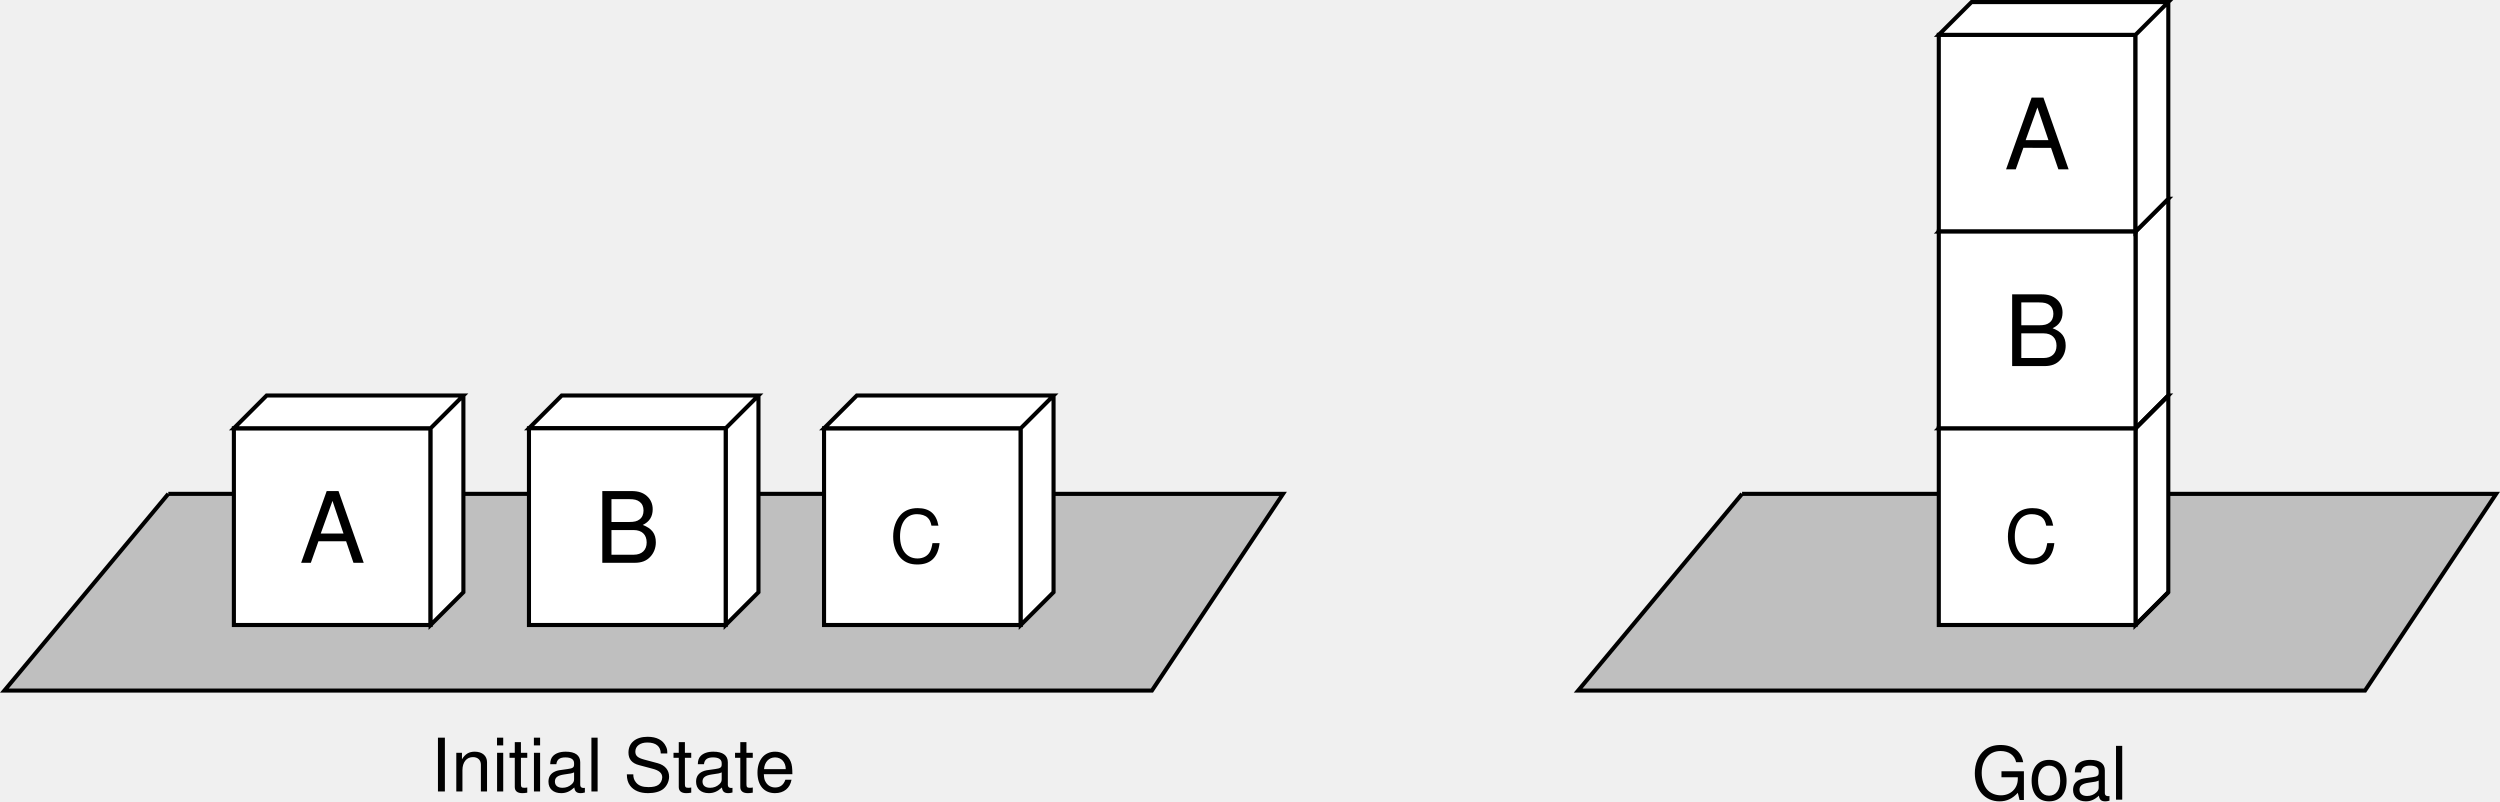
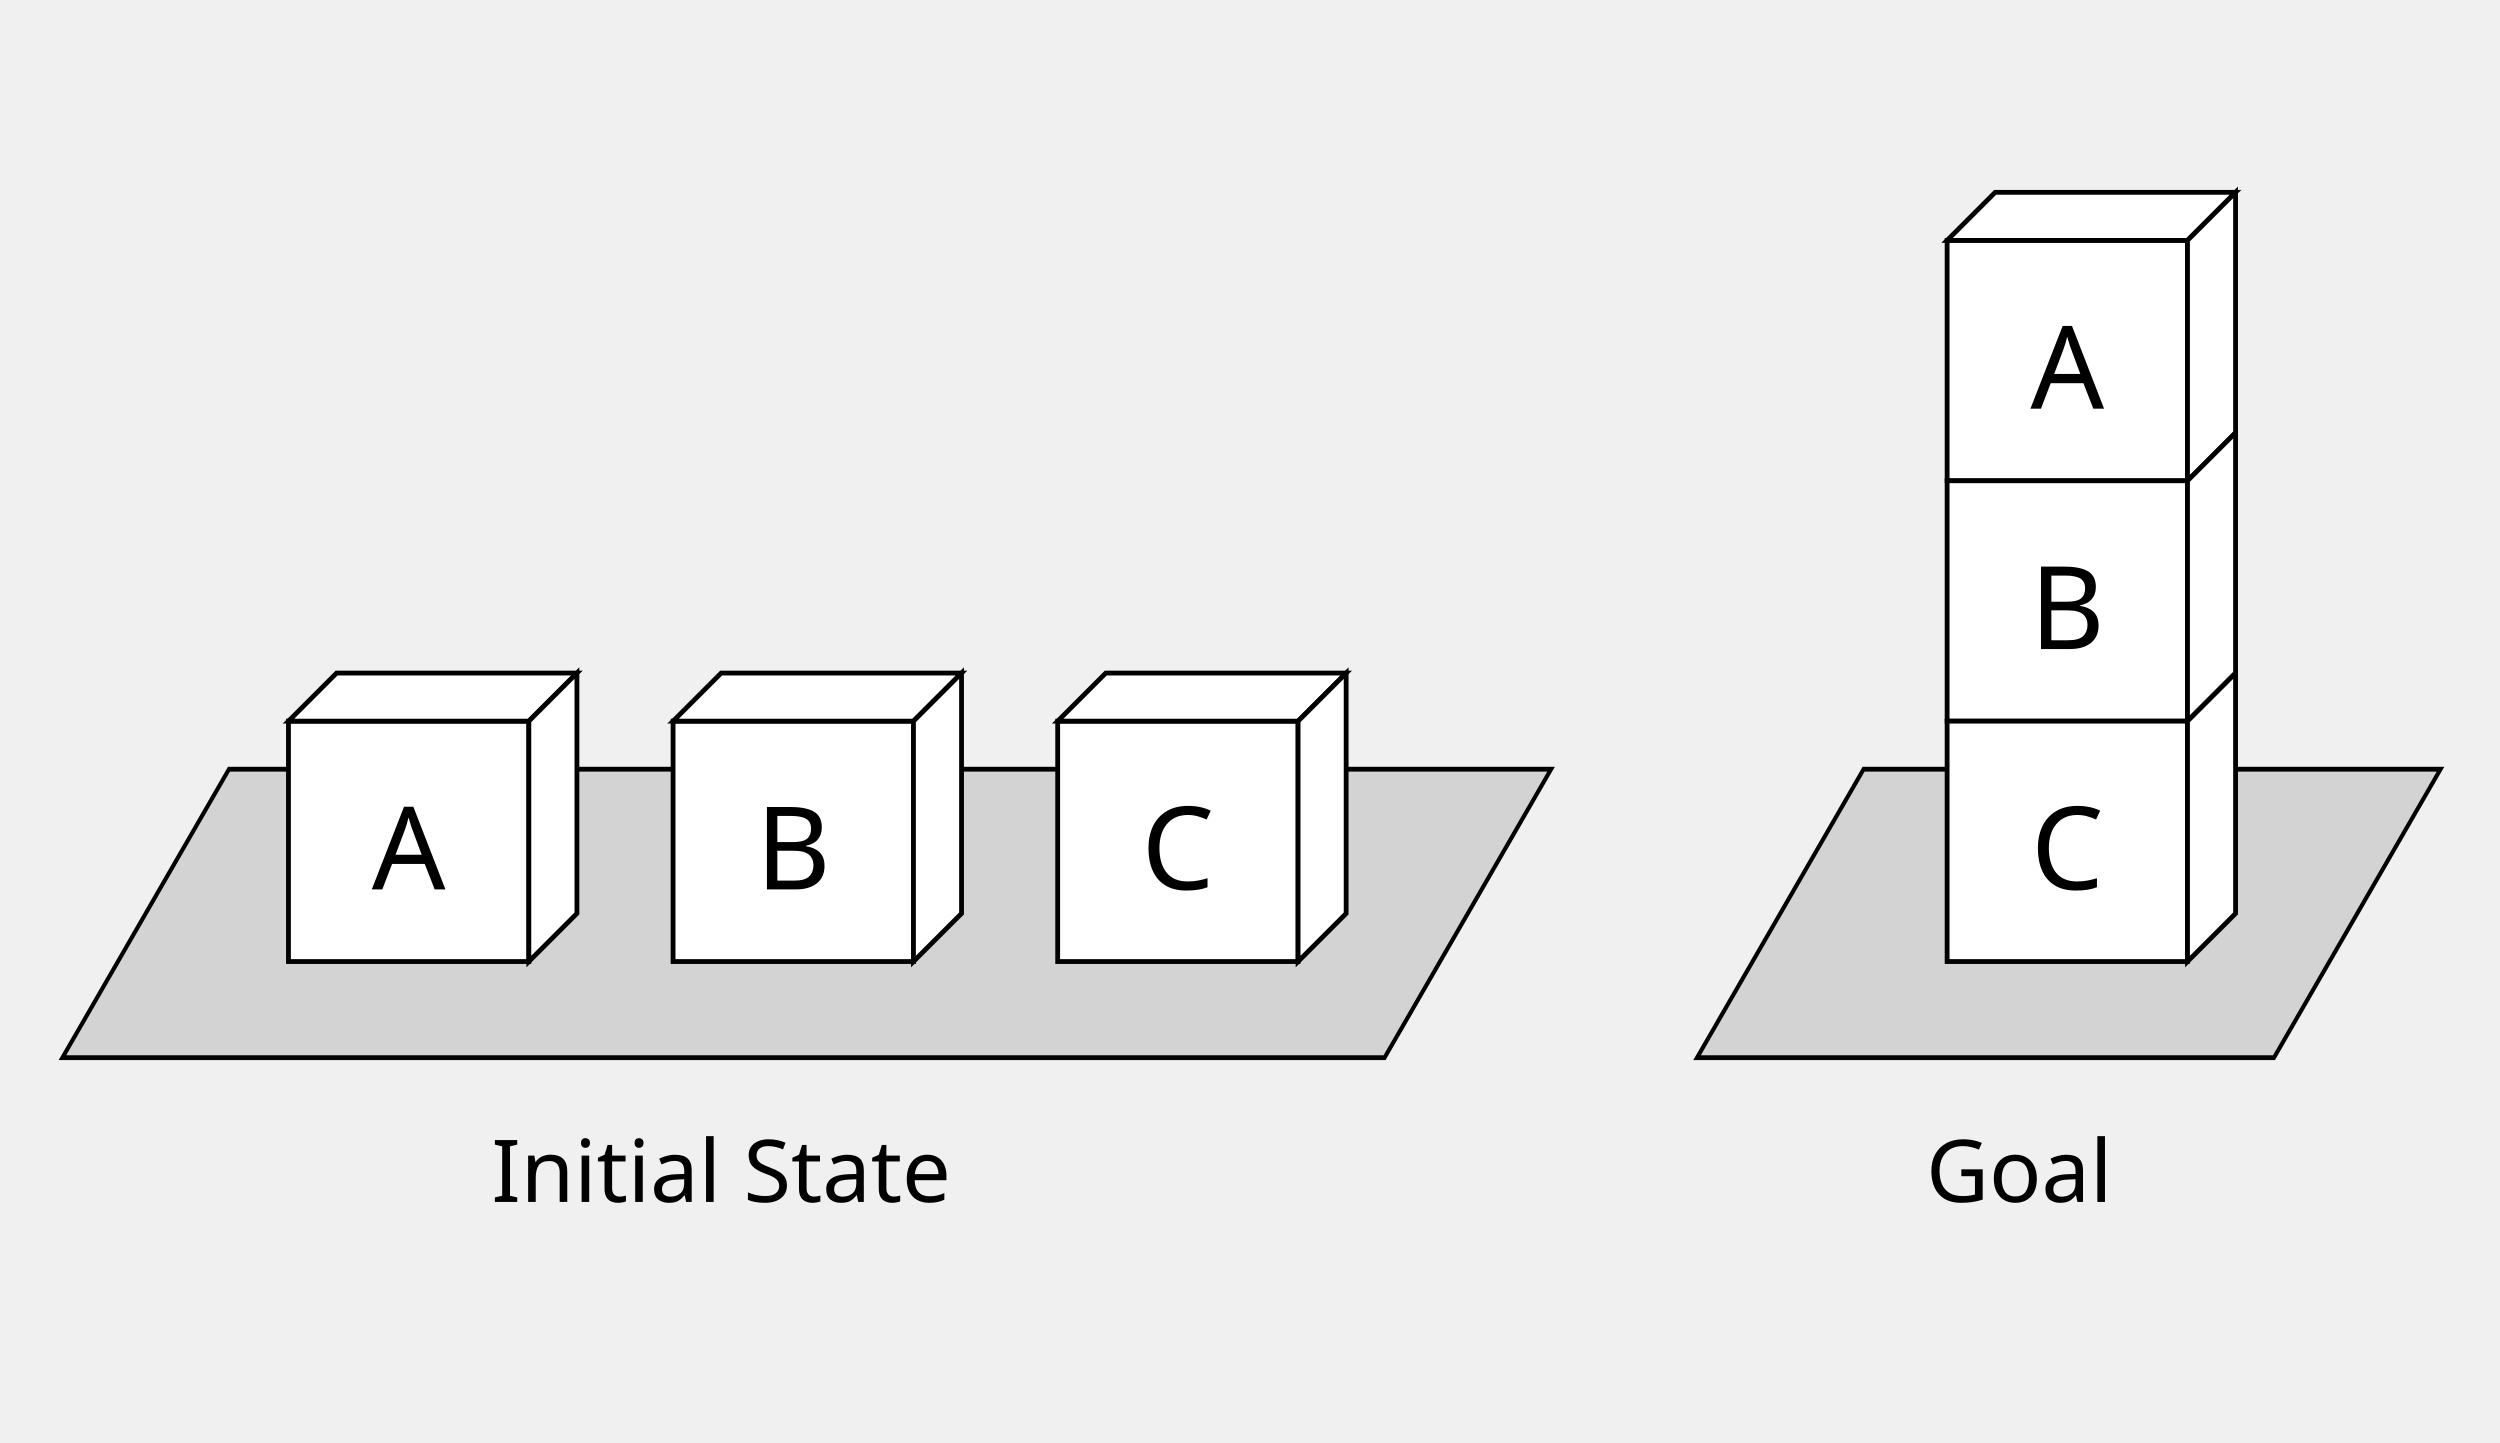
- <svg xmlns="http://www.w3.org/2000/svg" version="1.1" id="svg1" width="647.999" height="207.709" viewBox="0 0 647.999 207.709">
-   <defs id="defs1" />
-   <g id="g1" transform="translate(-15.86292,-120.6542)">
-     <path id="path1" d="m 3505.55,6055.05 -318.68,-382.42 h 1529.7 l 254.95,382.42 h -637.38" style="fill:#bfbfbf;fill-opacity:1;fill-rule:evenodd;stroke:#000000;stroke-width:7.967;stroke-linecap:butt;stroke-linejoin:miter;stroke-miterlimit:10;stroke-dasharray:none;stroke-opacity:1" transform="matrix(0.1333333,0,0,-0.1333333,0,1056)" />
-     <path id="path2" d="m 4270.4,6182.52 h -382.42 l 63.73,63.74 h 382.43 l -63.74,-63.74 V 5800.1 l 63.74,63.74 v 382.42" style="fill:#ffffff;fill-opacity:1;fill-rule:evenodd;stroke:#000000;stroke-width:7.967;stroke-linecap:butt;stroke-linejoin:miter;stroke-miterlimit:10;stroke-dasharray:none;stroke-opacity:1" transform="matrix(0.1333333,0,0,-0.1333333,0,1056)" />
-     <path id="path3" d="m 4270.4,6564.95 h -382.42 l 63.73,63.74 h 382.43 l -63.74,-63.74 v -382.43 l 63.74,63.74 v 382.43" style="fill:#ffffff;fill-opacity:1;fill-rule:evenodd;stroke:#000000;stroke-width:7.967;stroke-linecap:butt;stroke-linejoin:miter;stroke-miterlimit:10;stroke-dasharray:none;stroke-opacity:1" transform="matrix(0.1333333,0,0,-0.1333333,0,1056)" />
-     <path id="path4" d="m 3887.98,6564.95 h 382.422 v 382.422 H 3887.98 Z" style="fill:#ffffff;fill-opacity:1;fill-rule:evenodd;stroke:#000000;stroke-width:7.967;stroke-linecap:butt;stroke-linejoin:miter;stroke-miterlimit:10;stroke-dasharray:none;stroke-opacity:1" transform="matrix(0.1333333,0,0,-0.1333333,0,1056)" />
-     <path id="path5" d="m 3887.98,5800.1 h 382.422 v 382.422 H 3887.98 Z" style="fill:#ffffff;fill-opacity:1;fill-rule:evenodd;stroke:#000000;stroke-width:7.967;stroke-linecap:butt;stroke-linejoin:miter;stroke-miterlimit:10;stroke-dasharray:none;stroke-opacity:1" transform="matrix(0.1333333,0,0,-0.1333333,0,1056)" />
-     <path id="path6" d="m 9.493,-7.219 c -0.41,-2.297 -1.734,-3.41 -4.031,-3.41 -1.406,0 -2.531,0.445 -3.305,1.301 -0.949,1.043 -1.465,2.531 -1.465,4.219 0,1.723 0.527,3.199 1.5,4.219 0.82,0.832 1.852,1.219 3.211,1.219 2.555,0 3.996,-1.371 4.312,-4.148 H 8.333 c -0.117,0.727 -0.258,1.207 -0.469,1.629 -0.434,0.855 -1.324,1.348 -2.438,1.348 -2.086,0 -3.398,-1.664 -3.398,-4.277 0,-2.684 1.242,-4.336 3.281,-4.336 0.844,0 1.629,0.246 2.062,0.668 0.387,0.352 0.609,0.785 0.762,1.57 z M 3.798,40.526 H -0.562 V 41.698 H 2.614 v 0.293 c 0,1.863 -1.371,3.211 -3.281,3.211 -1.055,0 -2.016,-0.387 -2.637,-1.066 -0.691,-0.738 -1.102,-1.992 -1.102,-3.281 0,-2.566 1.465,-4.266 3.668,-4.266 1.594,0 2.742,0.82 3.023,2.168 h 1.371 c -0.375,-2.121 -1.98,-3.34 -4.383,-3.34 -1.277,0 -2.309,0.328 -3.129,1.008 -1.219,0.996 -1.887,2.625 -1.887,4.5 0,3.211 1.969,5.449 4.793,5.449 1.418,0 2.531,-0.527 3.563,-1.664 l 0.34,1.395 h 0.844 z m 4.887,-2.215 c -2.121,0 -3.387,1.512 -3.387,4.031 0,2.543 1.266,4.031 3.398,4.031 2.121,0 3.398,-1.5 3.398,-3.973 0,-2.613 -1.23,-4.09 -3.41,-4.09 z m 0.012,1.113 c 1.348,0 2.156,1.102 2.156,2.965 0,1.781 -0.832,2.883 -2.156,2.883 -1.336,0 -2.145,-1.102 -2.145,-2.93 0,-1.816 0.809,-2.918 2.145,-2.918 z m 11.736,5.918 c -0.129,0.023 -0.188,0.023 -0.258,0.023 -0.422,0 -0.645,-0.211 -0.645,-0.586 v -4.418 c 0,-1.336 -0.984,-2.051 -2.824,-2.051 -1.113,0 -1.98,0.316 -2.496,0.879 -0.352,0.387 -0.492,0.82 -0.516,1.559 h 1.195 c 0.105,-0.914 0.645,-1.324 1.77,-1.324 1.09,0 1.676,0.398 1.676,1.113 v 0.316 c -0.012,0.516 -0.27,0.703 -1.242,0.832 -1.699,0.211 -1.957,0.27 -2.414,0.457 -0.879,0.375 -1.324,1.031 -1.324,2.004 0,1.371 0.949,2.227 2.473,2.227 0.949,0 1.711,-0.328 2.555,-1.102 0.082,0.773 0.457,1.102 1.23,1.102 0.258,0 0.422,-0.023 0.82,-0.129 z m -2.098,-1.664 c 0,0.398 -0.117,0.645 -0.469,0.973 -0.492,0.445 -1.078,0.68 -1.781,0.68 -0.938,0 -1.477,-0.445 -1.477,-1.207 0,-0.785 0.516,-1.195 1.805,-1.383 1.277,-0.164 1.523,-0.223 1.922,-0.41 z m 4.576,-8.086 h -1.207 v 10.453 h 1.207 z m 0,0" style="fill:#000000;fill-opacity:1;fill-rule:nonzero;stroke:none" aria-label="C&#10;Goal" transform="matrix(1.333333,0,0,1.333333,535.3933,266.532)" />
-     <path id="path7" d="M 4334.14,5863.84 4270.4,5800.1" style="fill:none;stroke:#000000;stroke-width:7.967;stroke-linecap:butt;stroke-linejoin:miter;stroke-miterlimit:10;stroke-dasharray:none;stroke-opacity:1" transform="matrix(0.1333333,0,0,-0.1333333,0,1056)" />
-     <path id="path8" d="m 4270.4,6182.52 63.74,63.74" style="fill:none;stroke:#000000;stroke-width:7.967;stroke-linecap:butt;stroke-linejoin:miter;stroke-miterlimit:10;stroke-dasharray:none;stroke-opacity:1" transform="matrix(0.1333333,0,0,-0.1333333,0,1056)" />
-     <path id="path9" d="m 3505.55,6055.05 h 382.43" style="fill:none;stroke:#000000;stroke-width:7.967;stroke-linecap:butt;stroke-linejoin:miter;stroke-miterlimit:10;stroke-dasharray:none;stroke-opacity:1" transform="matrix(0.1333333,0,0,-0.1333333,0,1056)" />
-     <path id="path10" d="M 446.16,6055.05 127.477,5672.63 H 2358.28 l 254.95,382.42 h -446.16" style="fill:#bfbfbf;fill-opacity:1;fill-rule:evenodd;stroke:#000000;stroke-width:7.967;stroke-linecap:butt;stroke-linejoin:miter;stroke-miterlimit:10;stroke-dasharray:none;stroke-opacity:1" transform="matrix(0.1333333,0,0,-0.1333333,0,1056)" />
-     <path id="path11" d="m 1720.91,5800.1 h 382.422 v 382.422 H 1720.91 Z" style="fill:#ffffff;fill-opacity:1;fill-rule:evenodd;stroke:#000000;stroke-width:7.967;stroke-linecap:butt;stroke-linejoin:miter;stroke-miterlimit:10;stroke-dasharray:none;stroke-opacity:1" transform="matrix(0.1333333,0,0,-0.1333333,0,1056)" />
-     <path id="path12" d="m 9.491,-7.219 c -0.41,-2.297 -1.734,-3.41 -4.031,-3.41 -1.406,0 -2.531,0.445 -3.305,1.301 -0.949,1.043 -1.465,2.531 -1.465,4.219 0,1.723 0.527,3.199 1.5,4.219 0.82,0.832 1.852,1.219 3.211,1.219 2.555,0 3.996,-1.371 4.312,-4.148 H 8.331 c -0.117,0.727 -0.258,1.207 -0.469,1.629 -0.434,0.855 -1.324,1.348 -2.438,1.348 -2.086,0 -3.398,-1.664 -3.398,-4.277 0,-2.684 1.242,-4.336 3.281,-4.336 0.844,0 1.629,0.246 2.062,0.668 0.387,0.352 0.609,0.785 0.762,1.57 z M -86.456,33.998 h -1.348 v 10.453 h 1.348 z m 2.218,2.941 v 7.512 h 1.195 v -4.148 c 0,-1.535 0.809,-2.531 2.039,-2.531 0.949,0 1.547,0.574 1.547,1.477 v 5.203 h 1.195 v -5.684 c 0,-1.242 -0.926,-2.051 -2.379,-2.051 -1.125,0 -1.84,0.434 -2.496,1.477 v -1.254 z m 9.123,0 h -1.195 v 7.512 h 1.195 z m 0,-2.941 h -1.207 v 1.5 h 1.207 z m 4.673,2.941 h -1.23 v -2.074 h -1.195 v 2.074 h -1.02 v 0.973 h 1.02 v 5.684 c 0,0.773 0.516,1.184 1.453,1.184 0.316,0 0.574,-0.023 0.973,-0.094 v -1.008 c -0.176,0.047 -0.328,0.059 -0.574,0.059 -0.516,0 -0.656,-0.141 -0.656,-0.68 v -5.145 h 1.23 z m 2.496,0 h -1.195 v 7.512 h 1.195 z m 0,-2.941 h -1.207 v 1.5 h 1.207 z m 8.704,9.75 c -0.129,0.023 -0.188,0.023 -0.258,0.023 -0.422,0 -0.645,-0.211 -0.645,-0.586 v -4.418 c 0,-1.336 -0.984,-2.051 -2.824,-2.051 -1.113,0 -1.98,0.316 -2.496,0.879 -0.352,0.387 -0.492,0.82 -0.516,1.559 h 1.195 c 0.105,-0.914 0.645,-1.324 1.77,-1.324 1.09,0 1.676,0.398 1.676,1.113 v 0.316 c -0.012,0.516 -0.27,0.703 -1.242,0.832 -1.699,0.211 -1.957,0.27 -2.414,0.457 -0.879,0.375 -1.324,1.031 -1.324,2.004 0,1.371 0.949,2.227 2.473,2.227 0.949,0 1.711,-0.328 2.555,-1.102 0.082,0.773 0.457,1.102 1.23,1.102 0.258,0 0.422,-0.023 0.82,-0.129 z m -2.098,-1.664 c 0,0.398 -0.117,0.645 -0.469,0.973 -0.492,0.445 -1.078,0.68 -1.781,0.68 -0.938,0 -1.477,-0.445 -1.477,-1.207 0,-0.785 0.516,-1.195 1.805,-1.383 1.277,-0.164 1.523,-0.223 1.922,-0.41 z m 4.576,-8.086 h -1.207 v 10.453 h 1.207 z m 13.544,3.07 c 0,-0.727 -0.047,-0.926 -0.281,-1.406 -0.574,-1.207 -1.793,-1.84 -3.551,-1.84 -2.297,0 -3.715,1.172 -3.715,3.07 0,1.277 0.668,2.074 2.051,2.438 l 2.59,0.691 c 1.336,0.34 1.922,0.867 1.922,1.688 0,0.562 -0.293,1.137 -0.738,1.453 -0.422,0.305 -1.078,0.445 -1.922,0.445 -1.148,0 -1.91,-0.27 -2.414,-0.879 -0.387,-0.457 -0.562,-0.961 -0.551,-1.605 h -1.254 c 0.012,0.961 0.199,1.594 0.609,2.168 0.727,0.984 1.922,1.488 3.516,1.488 1.254,0 2.273,-0.281 2.941,-0.797 0.703,-0.562 1.148,-1.5 1.148,-2.402 0,-1.289 -0.797,-2.238 -2.227,-2.625 l -2.625,-0.703 c -1.254,-0.34 -1.711,-0.738 -1.711,-1.547 0,-1.066 0.926,-1.77 2.332,-1.77 1.664,0 2.602,0.75 2.613,2.133 z m 4.655,-0.129 h -1.23 v -2.074 h -1.195 v 2.074 h -1.02 v 0.973 h 1.02 v 5.684 c 0,0.773 0.516,1.184 1.453,1.184 0.316,0 0.574,-0.023 0.973,-0.094 v -1.008 c -0.176,0.047 -0.328,0.059 -0.574,0.059 -0.516,0 -0.656,-0.141 -0.656,-0.68 v -5.145 h 1.23 z m 8.019,6.809 c -0.129,0.023 -0.188,0.023 -0.258,0.023 -0.422,0 -0.645,-0.211 -0.645,-0.586 v -4.418 c 0,-1.336 -0.984,-2.051 -2.824,-2.051 -1.113,0 -1.98,0.316 -2.496,0.879 -0.352,0.387 -0.492,0.82 -0.516,1.559 h 1.195 c 0.105,-0.914 0.645,-1.324 1.77,-1.324 1.09,0 1.676,0.398 1.676,1.113 v 0.316 c -0.012,0.516 -0.27,0.703 -1.242,0.832 -1.699,0.211 -1.957,0.27 -2.414,0.457 -0.879,0.375 -1.324,1.031 -1.324,2.004 0,1.371 0.949,2.227 2.473,2.227 0.949,0 1.711,-0.328 2.555,-1.102 0.082,0.773 0.457,1.102 1.23,1.102 0.258,0 0.422,-0.023 0.82,-0.129 z m -2.098,-1.664 c 0,0.398 -0.117,0.645 -0.469,0.973 -0.492,0.445 -1.078,0.68 -1.781,0.68 -0.938,0 -1.477,-0.445 -1.477,-1.207 0,-0.785 0.516,-1.195 1.805,-1.383 1.277,-0.164 1.523,-0.223 1.922,-0.41 z m 6.041,-5.145 h -1.23 v -2.074 h -1.195 v 2.074 h -1.02 v 0.973 h 1.02 v 5.684 c 0,0.773 0.516,1.184 1.453,1.184 0.316,0 0.574,-0.023 0.973,-0.094 v -1.008 c -0.176,0.047 -0.328,0.059 -0.574,0.059 -0.516,0 -0.656,-0.141 -0.656,-0.68 v -5.145 h 1.23 z m 7.699,4.16 c 0,-1.148 -0.082,-1.84 -0.305,-2.402 -0.48,-1.23 -1.629,-1.98 -3.035,-1.98 -2.098,0 -3.445,1.594 -3.445,4.078 0,2.484 1.289,3.984 3.41,3.984 1.723,0 2.918,-0.973 3.211,-2.613 h -1.195 c -0.34,0.996 -1.008,1.512 -1.969,1.512 -0.762,0 -1.406,-0.34 -1.805,-0.973 -0.293,-0.434 -0.387,-0.867 -0.41,-1.605 z m -5.508,-0.984 c 0.094,-1.383 0.949,-2.285 2.145,-2.285 1.23,0 2.074,0.938 2.074,2.285 z m 0,0" style="fill:#000000;fill-opacity:1;fill-rule:nonzero;stroke:none" aria-label="C&#10;Initial State" transform="matrix(1.333333,0,0,1.333333,246.4507,266.532)" />
-     <path id="path13" d="m 573.637,5800.1 h 382.422 v 382.422 H 573.637 Z" style="fill:#ffffff;fill-opacity:1;fill-rule:evenodd;stroke:#000000;stroke-width:7.967;stroke-linecap:butt;stroke-linejoin:miter;stroke-miterlimit:10;stroke-dasharray:none;stroke-opacity:1" transform="matrix(0.1333333,0,0,-0.1333333,0,1056)" />
-     <path id="path14" d="m 9.07,-4.184 1.43,4.184 h 1.992 L 7.593,-13.946 H 5.296 L 0.328,-5.625e-4 H 2.214 l 1.477,-4.184 z m -0.504,-1.5 H 4.136 l 2.285,-6.352 z m 0,0" style="fill:#000000;fill-opacity:1;fill-rule:nonzero;stroke:none" aria-label="A" transform="matrix(1.333333,0,0,1.333333,93.4812,266.532)" />
-     <path id="path15" d="m 1019.8,6055.05 h 127.47" style="fill:none;stroke:#000000;stroke-width:7.967;stroke-linecap:butt;stroke-linejoin:miter;stroke-miterlimit:10;stroke-dasharray:none;stroke-opacity:1" transform="matrix(0.1333333,0,0,-0.1333333,0,1056)" />
-     <path id="path16" d="m 1593.43,6055.05 h 127.48" style="fill:none;stroke:#000000;stroke-width:7.967;stroke-linecap:butt;stroke-linejoin:miter;stroke-miterlimit:10;stroke-dasharray:none;stroke-opacity:1" transform="matrix(0.1333333,0,0,-0.1333333,0,1056)" />
-     <path id="path17" d="M 446.16,6055.05 H 573.637" style="fill:none;stroke:#000000;stroke-width:7.967;stroke-linecap:butt;stroke-linejoin:miter;stroke-miterlimit:10;stroke-dasharray:none;stroke-opacity:1" transform="matrix(0.1333333,0,0,-0.1333333,0,1056)" />
-     <path id="path18" d="M 956.059,6182.52 H 573.637 l 63.738,63.74 H 1019.8 l -63.741,-63.74 V 5800.1 l 63.741,63.74 v 382.42" style="fill:#ffffff;fill-opacity:1;fill-rule:evenodd;stroke:#000000;stroke-width:7.967;stroke-linecap:butt;stroke-linejoin:miter;stroke-miterlimit:10;stroke-dasharray:none;stroke-opacity:1" transform="matrix(0.1333333,0,0,-0.1333333,0,1056)" />
-     <path id="path19" d="m 1529.7,6182.52 h -382.43 l 63.74,63.74 h 382.42 l -63.73,-63.74 V 5800.1 l 63.73,63.74 v 382.42" style="fill:#ffffff;fill-opacity:1;fill-rule:evenodd;stroke:#000000;stroke-width:7.967;stroke-linecap:butt;stroke-linejoin:miter;stroke-miterlimit:10;stroke-dasharray:none;stroke-opacity:1" transform="matrix(0.1333333,0,0,-0.1333333,0,1056)" />
-     <path id="path20" d="m 2103.33,6182.52 h -382.42 l 63.73,63.74 h 382.43 l -63.74,-63.74 V 5800.1 l 63.74,63.74 v 382.42" style="fill:#ffffff;fill-opacity:1;fill-rule:evenodd;stroke:#000000;stroke-width:7.967;stroke-linecap:butt;stroke-linejoin:miter;stroke-miterlimit:10;stroke-dasharray:none;stroke-opacity:1" transform="matrix(0.1333333,0,0,-0.1333333,0,1056)" />
-     <path id="path21" d="m 1147.27,5800.1 h 382.422 v 382.422 H 1147.27 Z" style="fill:#ffffff;fill-opacity:1;fill-rule:evenodd;stroke:#000000;stroke-width:7.967;stroke-linecap:butt;stroke-linejoin:miter;stroke-miterlimit:10;stroke-dasharray:none;stroke-opacity:1" transform="matrix(0.1333333,0,0,-0.1333333,0,1056)" />
-     <path id="path22" d="m 1.51,-5.625e-4 h 6.293 c 1.312,0 2.297,-0.363 3.035,-1.172 0.691,-0.727 1.078,-1.711 1.078,-2.801 0,-1.688 -0.773,-2.707 -2.543,-3.387 1.277,-0.598 1.934,-1.605 1.934,-3.047 0,-1.031 -0.387,-1.91 -1.113,-2.555 -0.75,-0.68 -1.687,-0.984 -3.023,-0.984 H 1.51 Z m 1.781,-7.934 v -4.441 h 3.434 c 0.996,0 1.559,0.141 2.027,0.504 0.504,0.375 0.773,0.949 0.773,1.711 0,0.773 -0.27,1.348 -0.773,1.723 -0.469,0.363 -1.031,0.504 -2.027,0.504 z m 0,6.363 v -4.793 h 4.336 c 1.57,0 2.508,0.891 2.508,2.402 0,1.488 -0.938,2.391 -2.508,2.391 z m 0,0" style="fill:#000000;fill-opacity:1;fill-rule:nonzero;stroke:none" aria-label="B" transform="matrix(1.333333,0,0,1.333333,169.9667,266.532)" />
-     <path id="path23" d="m 3887.98,6182.52 h 382.422 v 382.426 H 3887.98 Z" style="fill:#ffffff;fill-opacity:1;fill-rule:evenodd;stroke:#000000;stroke-width:7.967;stroke-linecap:butt;stroke-linejoin:miter;stroke-miterlimit:10;stroke-dasharray:none;stroke-opacity:1" transform="matrix(0.1333333,0,0,-0.1333333,0,1056)" />
-     <path id="path24" d="m 1.513,2.265625e-4 h 6.293 c 1.312,0 2.297,-0.363 3.035,-1.172 0.691,-0.727 1.078,-1.711 1.078,-2.801 0,-1.688 -0.773,-2.707 -2.543,-3.387 1.277,-0.598 1.934,-1.605 1.934,-3.047 0,-1.031 -0.387,-1.91 -1.113,-2.555 -0.75,-0.68 -1.688,-0.984 -3.023,-0.984 H 1.513 Z M 3.294,-7.933 v -4.441 h 3.434 c 0.996,0 1.559,0.141 2.027,0.504 0.504,0.375 0.773,0.949 0.773,1.711 0,0.773 -0.27,1.348 -0.773,1.723 -0.469,0.363 -1.031,0.504 -2.027,0.504 z m 0,6.363 v -4.793 h 4.336 c 1.57,0 2.508,0.891 2.508,2.402 0,1.488 -0.937,2.391 -2.508,2.391 z m 5.777,-40.857 1.43,4.184 h 1.992 L 7.595,-52.189 H 5.298 L 0.329,-38.244 H 2.216 l 1.477,-4.184 z m -0.504,-1.5 H 4.138 l 2.285,-6.352 z m 0,0" style="fill:#000000;fill-opacity:1;fill-rule:nonzero;stroke:none" aria-label="B&#10;A" transform="matrix(1.333333,0,0,1.333333,535.3933,215.5427)" />
-     <path id="path25" d="m 4270.4,6947.37 h -382.42 l 63.73,63.74 h 382.43 l -63.74,-63.74 v -382.42 l 63.74,63.73 v 382.43" style="fill:#ffffff;fill-opacity:1;fill-rule:evenodd;stroke:#000000;stroke-width:7.967;stroke-linecap:butt;stroke-linejoin:miter;stroke-miterlimit:10;stroke-dasharray:none;stroke-opacity:1" transform="matrix(0.1333333,0,0,-0.1333333,0,1056)" />
+ <svg xmlns="http://www.w3.org/2000/svg" width="520" height="300">
+   <defs>
+     <style>
+       /* Default styles */
+       .platform { fill: lightgray; stroke: black; }
+       .block-face { fill: white; stroke: black; }
+       .text { fill: black; }
+ 
+       /* Dark mode styles */
+       
+       
+       [data-md-color-scheme="slate"] {
+         .platform { fill: darkgray; stroke: white; }
+         .text { fill: white; }
+         /* Keep text on block faces black in dark mode */
+         g .text { fill: black; }
+       }
+     </style>
+   </defs>
+   <rect class="platform" x="140" y="160" width="275" height="60" transform="skewX(-30)" />
+   <g transform="translate(-10,50)">
+     <polygon class="block-face" points="70,100 120,100 120,150 70,150" />
+     <polygon class="block-face" points="70,100 120,100 130,90 80,90" />
+     <polygon class="block-face" points="120,100 130,90 130,140 120,150" />
+     <text x="95" y="135" font-family="Verdana" font-size="24" text-anchor="middle" class="text">A</text>
+     <polygon class="block-face" points="150,100 200,100 200,150 150,150" />
+     <polygon class="block-face" points="150,100 200,100 210,90 160,90" />
+     <polygon class="block-face" points="200,100 210,90 210,140 200,150" />
+     <text x="175" y="135" font-family="Verdana" font-size="24" text-anchor="middle" class="text">B</text>
+     <polygon class="block-face" points="230,100 280,100 280,150 230,150" />
+     <polygon class="block-face" points="230,100 280,100 290,90 240,90" />
+     <polygon class="block-face" points="280,100 290,90 290,140 280,150" />
+     <text x="255" y="135" font-family="Verdana" font-size="24" text-anchor="middle" class="text">C</text>
  </g>
+   <text x="150" y="250" font-family="Verdana" font-size="18" text-anchor="middle" class="text">Initial State</text>
+   <rect class="platform" x="480" y="160" width="120" height="60" transform="skewX(-30)" />
+   <g transform="translate(-120,0)">
+     <polygon class="block-face" points="525,50 575,50 575,100 525,100" />
+     <polygon class="block-face" points="525,50 575,50 585,40 535,40" />
+     <polygon class="block-face" points="575,50 585,40 585,90 575,100" />
+     <text x="550" y="85" font-family="Verdana" font-size="24" text-anchor="middle" class="text">A</text>
+     <polygon class="block-face" points="525,100 575,100 575,150 525,150" />
+     <polygon class="block-face" points="575,100 585,90 585,140 575,150" />
+     <text x="550" y="135" font-family="Verdana" font-size="24" text-anchor="middle" class="text">B</text>
+     <polygon class="block-face" points="525,150 575,150 575,200 525,200" />
+     <polygon class="block-face" points="575,150 585,140 585,190 575,200" />
+     <text x="550" y="185" font-family="Verdana" font-size="24" text-anchor="middle" class="text">C</text>
+   </g>
+   <text x="420" y="250" font-family="Verdana" font-size="18" text-anchor="middle" class="text">Goal</text>
</svg>
